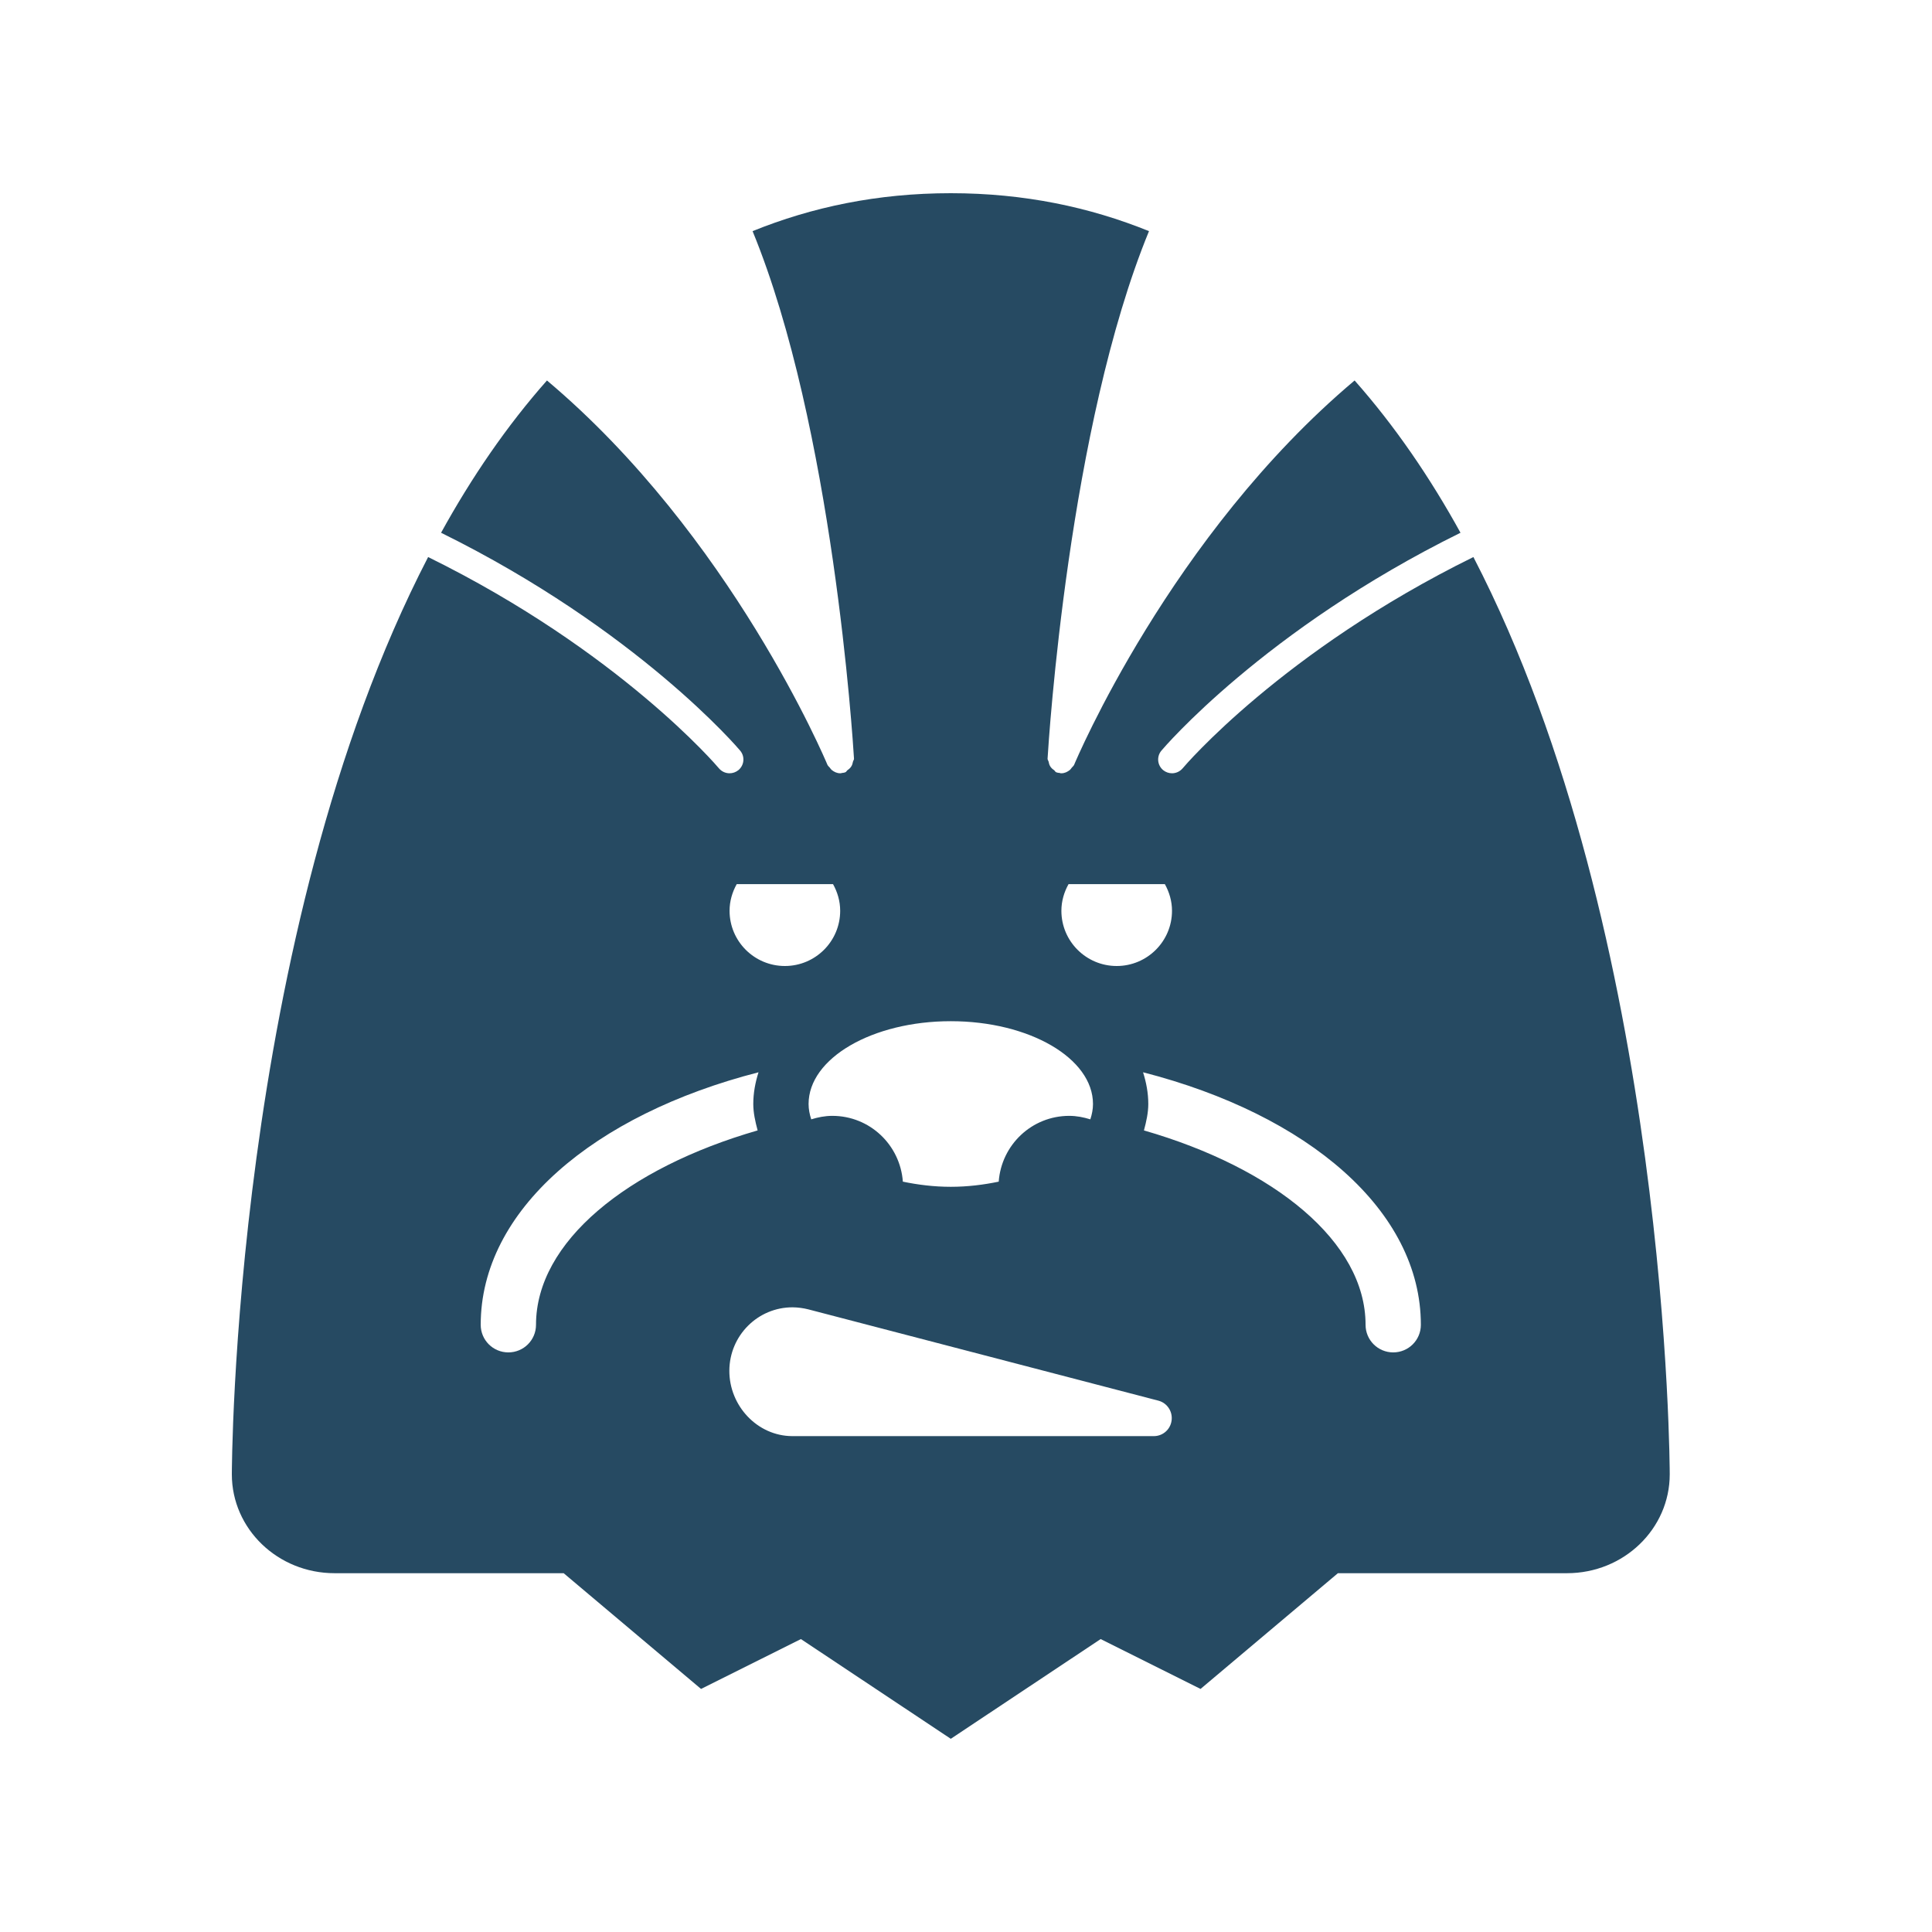
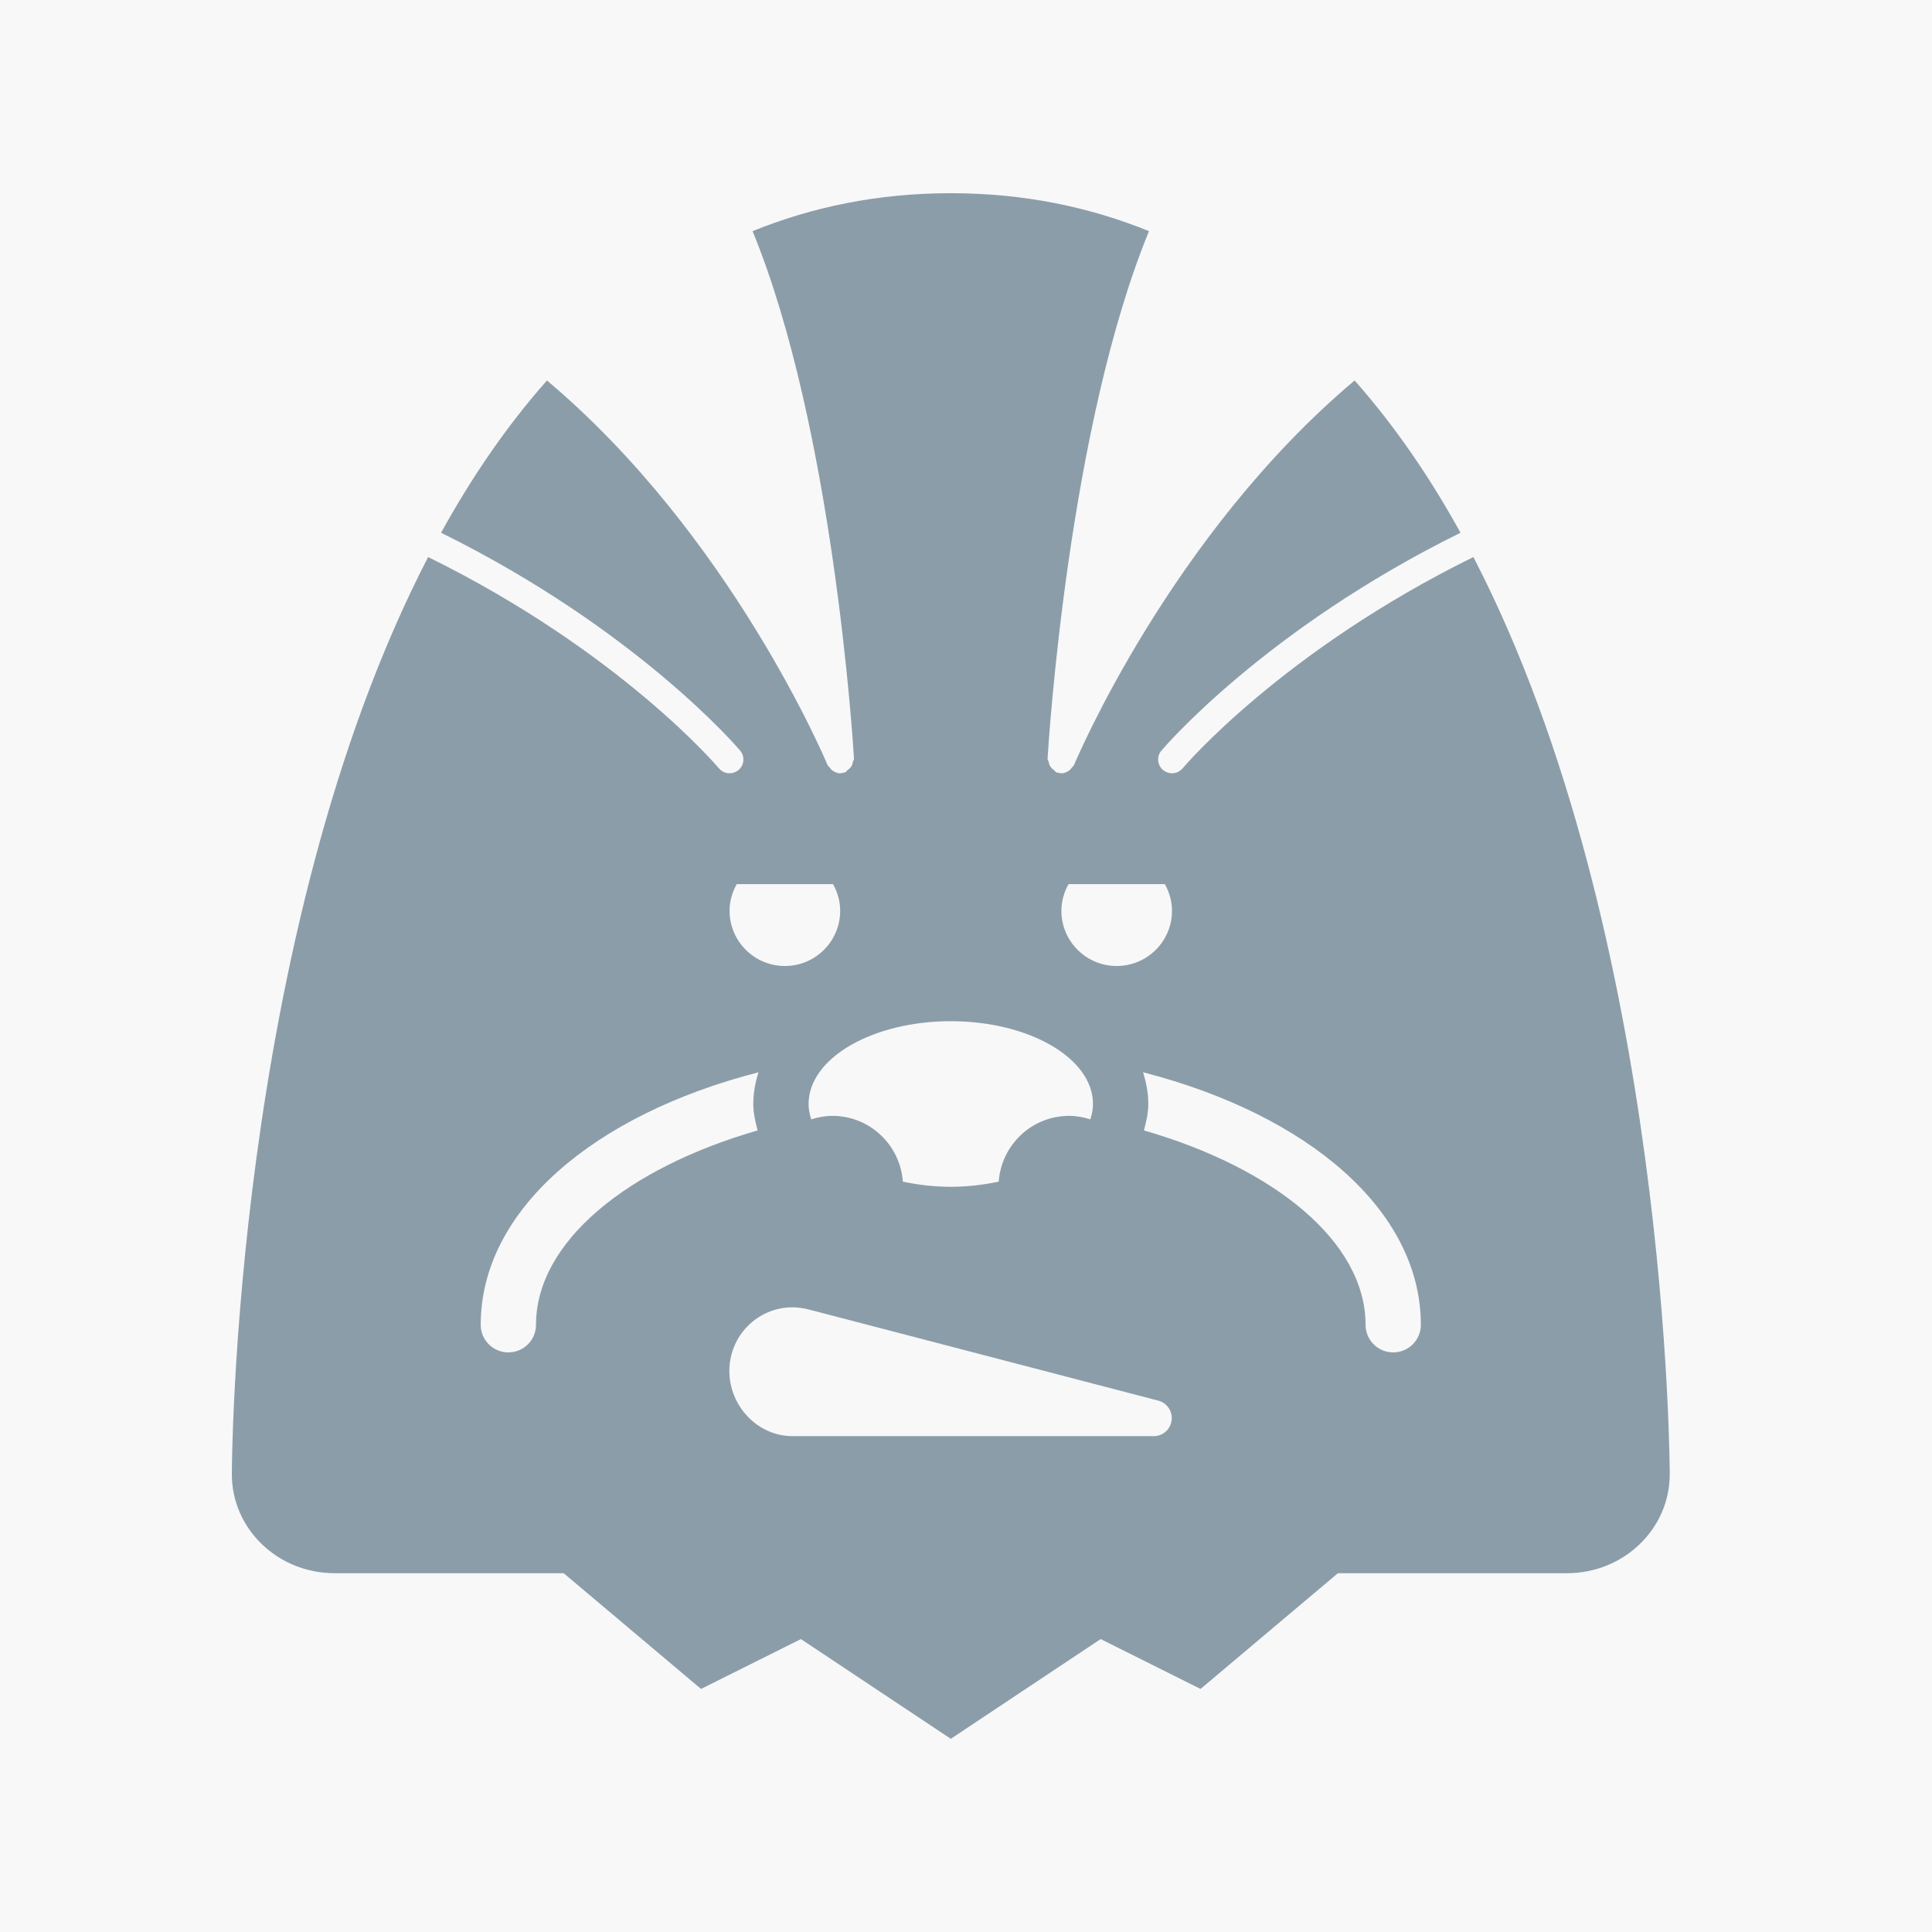
<svg xmlns="http://www.w3.org/2000/svg" width="300px" height="300px" viewBox="0 0 300 300" version="1.1">
  <defs />
-   <g id="Page-1" stroke="none" stroke-width="1" fill="none" fill-rule="evenodd">
+   <g id="Page-1" stroke="none" stroke-width="1" fill="none" fill-rule="evenodd" opacity="0.5">
    <g id="chewie">
      <rect id="Rectangle-1" fill="#FFFFFF" x="0" y="0" width="300" height="300" />
      <path d="M228.789,86.497 C199.14,101.091 183.894,118.989 183.648,119.297 C183.218,119.806 182.606,120.074 181.988,120.074 C181.507,120.074 181.026,119.914 180.619,119.589 C179.709,118.834 179.572,117.491 180.327,116.577 C180.585,116.257 196.289,97.777 226.786,82.726 C222.034,74.103 216.578,66.126 210.343,59.08 C181.764,83.126 167.022,118.206 166.799,118.737 C166.719,118.937 166.547,119.046 166.421,119.206 C166.318,119.331 166.261,119.451 166.135,119.554 C165.751,119.863 165.311,120.074 164.812,120.074 L164.687,120.074 C164.652,120.074 164.635,120.04 164.601,120.034 C164.4,120.011 164.2,119.994 164.005,119.914 C163.845,119.851 163.799,119.674 163.662,119.577 C163.421,119.411 163.244,119.257 163.089,119.011 C162.94,118.777 162.883,118.56 162.832,118.291 C162.797,118.114 162.654,117.989 162.666,117.806 C162.843,114.84 165.946,66.223 178.415,35.891 C169.221,32.166 159.042,30 147.637,30 C136.233,30 126.054,32.166 116.86,35.891 C129.329,66.229 132.432,114.84 132.609,117.806 C132.621,117.989 132.478,118.114 132.443,118.291 C132.392,118.56 132.335,118.777 132.186,119.011 C132.031,119.257 131.854,119.411 131.613,119.577 C131.476,119.674 131.43,119.851 131.27,119.914 C131.075,119.994 130.875,120.011 130.674,120.034 C130.64,120.04 130.623,120.074 130.588,120.074 L130.463,120.074 C129.964,120.074 129.524,119.863 129.14,119.554 C129.014,119.451 128.957,119.331 128.854,119.206 C128.728,119.046 128.556,118.937 128.476,118.737 C128.253,118.206 113.511,83.126 84.932,59.08 C78.697,66.126 73.241,74.103 68.489,82.726 C98.986,97.777 114.69,116.257 114.948,116.577 C115.703,117.491 115.566,118.834 114.656,119.589 C114.249,119.914 113.768,120.074 113.287,120.074 C112.663,120.074 112.057,119.806 111.627,119.297 C111.381,118.989 96.135,101.091 66.48,86.497 C36.04,145.309 36,228.931 36,228.931 C36,237.411 43.139,244.286 51.95,244.286 L87.525,244.286 L108.856,262.257 L124.365,254.514 L147.637,270 L170.91,254.514 L186.419,262.257 L207.75,244.286 L243.325,244.286 C252.136,244.286 259.275,237.411 259.275,228.931 C259.275,228.931 259.235,145.309 228.789,86.497 L228.789,86.497 Z M165.923,137.286 L180.877,137.286 C181.564,138.52 181.988,139.92 181.988,141.429 C181.988,146.16 178.14,150 173.4,150 C168.66,150 164.812,146.16 164.812,141.429 C164.812,139.92 165.236,138.52 165.923,137.286 L165.923,137.286 Z M147.637,158.571 C159.832,158.571 169.719,164.326 169.719,171.429 C169.719,172.246 169.559,173.04 169.307,173.811 C168.265,173.491 167.183,173.269 166.038,173.269 C160.215,173.269 155.498,177.777 155.08,183.486 C152.744,183.971 150.265,184.286 147.637,184.286 C145.01,184.286 142.531,183.971 140.195,183.486 C139.777,177.777 135.06,173.269 129.237,173.269 C128.092,173.269 127.005,173.491 125.968,173.811 C125.716,173.04 125.556,172.246 125.556,171.429 C125.556,164.326 135.443,158.571 147.637,158.571 L147.637,158.571 Z M114.398,137.286 L129.352,137.286 C130.039,138.52 130.463,139.92 130.463,141.429 C130.463,146.16 126.615,150 121.875,150 C117.135,150 113.287,146.16 113.287,141.429 C113.287,139.92 113.711,138.52 114.398,137.286 L114.398,137.286 Z M83.231,205.714 C83.231,208.086 81.313,210 78.938,210 C76.562,210 74.644,208.086 74.644,205.714 C74.644,187.971 92.151,173.086 117.782,166.503 C117.284,168.08 116.969,169.714 116.969,171.429 C116.969,172.777 117.272,174.143 117.644,175.531 C97.372,181.383 83.231,192.851 83.231,205.714 L83.231,205.714 Z M181.862,220.903 C181.541,222.171 180.402,223.006 179.165,223 L123.009,223 C117.598,222.977 113.23,218.286 113.253,212.834 C113.276,207.377 117.684,202.977 123.094,203 C123.913,203.006 124.749,203.126 125.505,203.314 L179.165,217.309 L179.869,217.491 C181.358,217.88 182.245,219.406 181.862,220.903 L181.862,220.903 Z M216.338,210 C213.962,210 212.044,208.086 212.044,205.714 C212.044,192.851 197.903,181.383 177.631,175.531 C178.003,174.143 178.306,172.777 178.306,171.429 C178.306,169.714 177.991,168.08 177.493,166.503 C203.124,173.086 220.631,187.971 220.631,205.714 C220.631,208.086 218.713,210 216.338,210 L216.338,210 Z" id="Imported-Layers" fill="#264A62" />
    </g>
  </g>
</svg>
